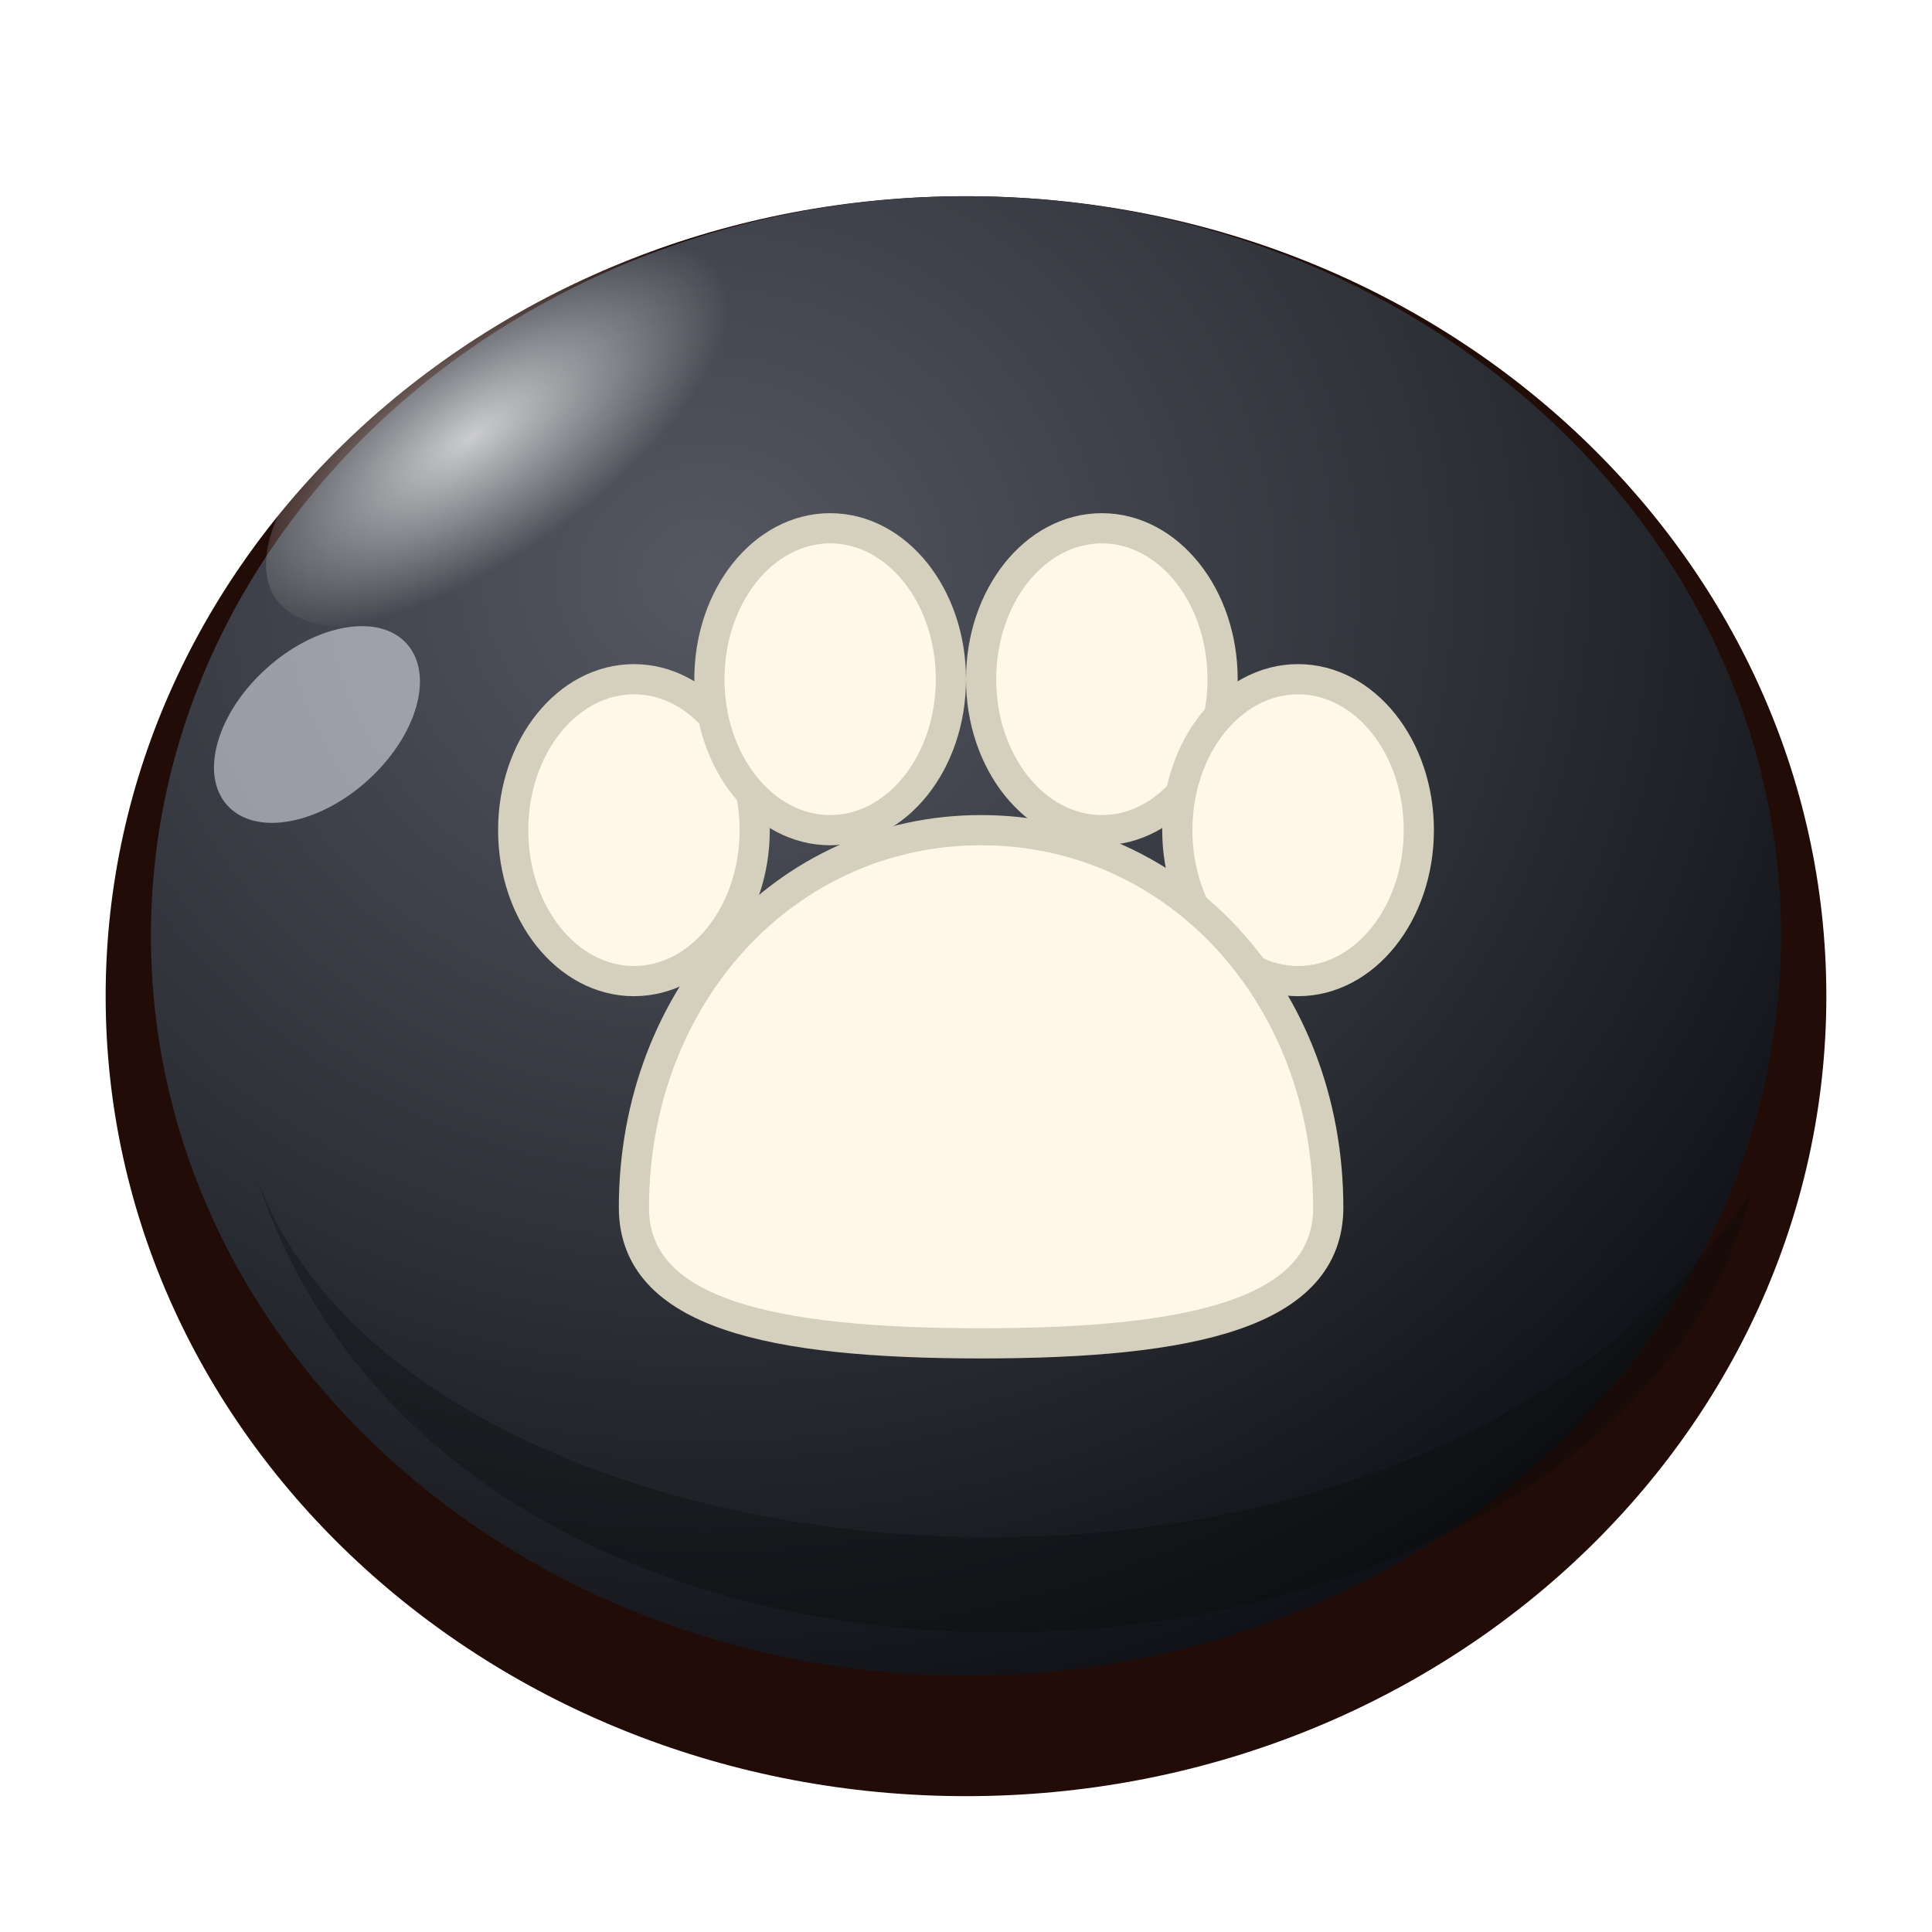
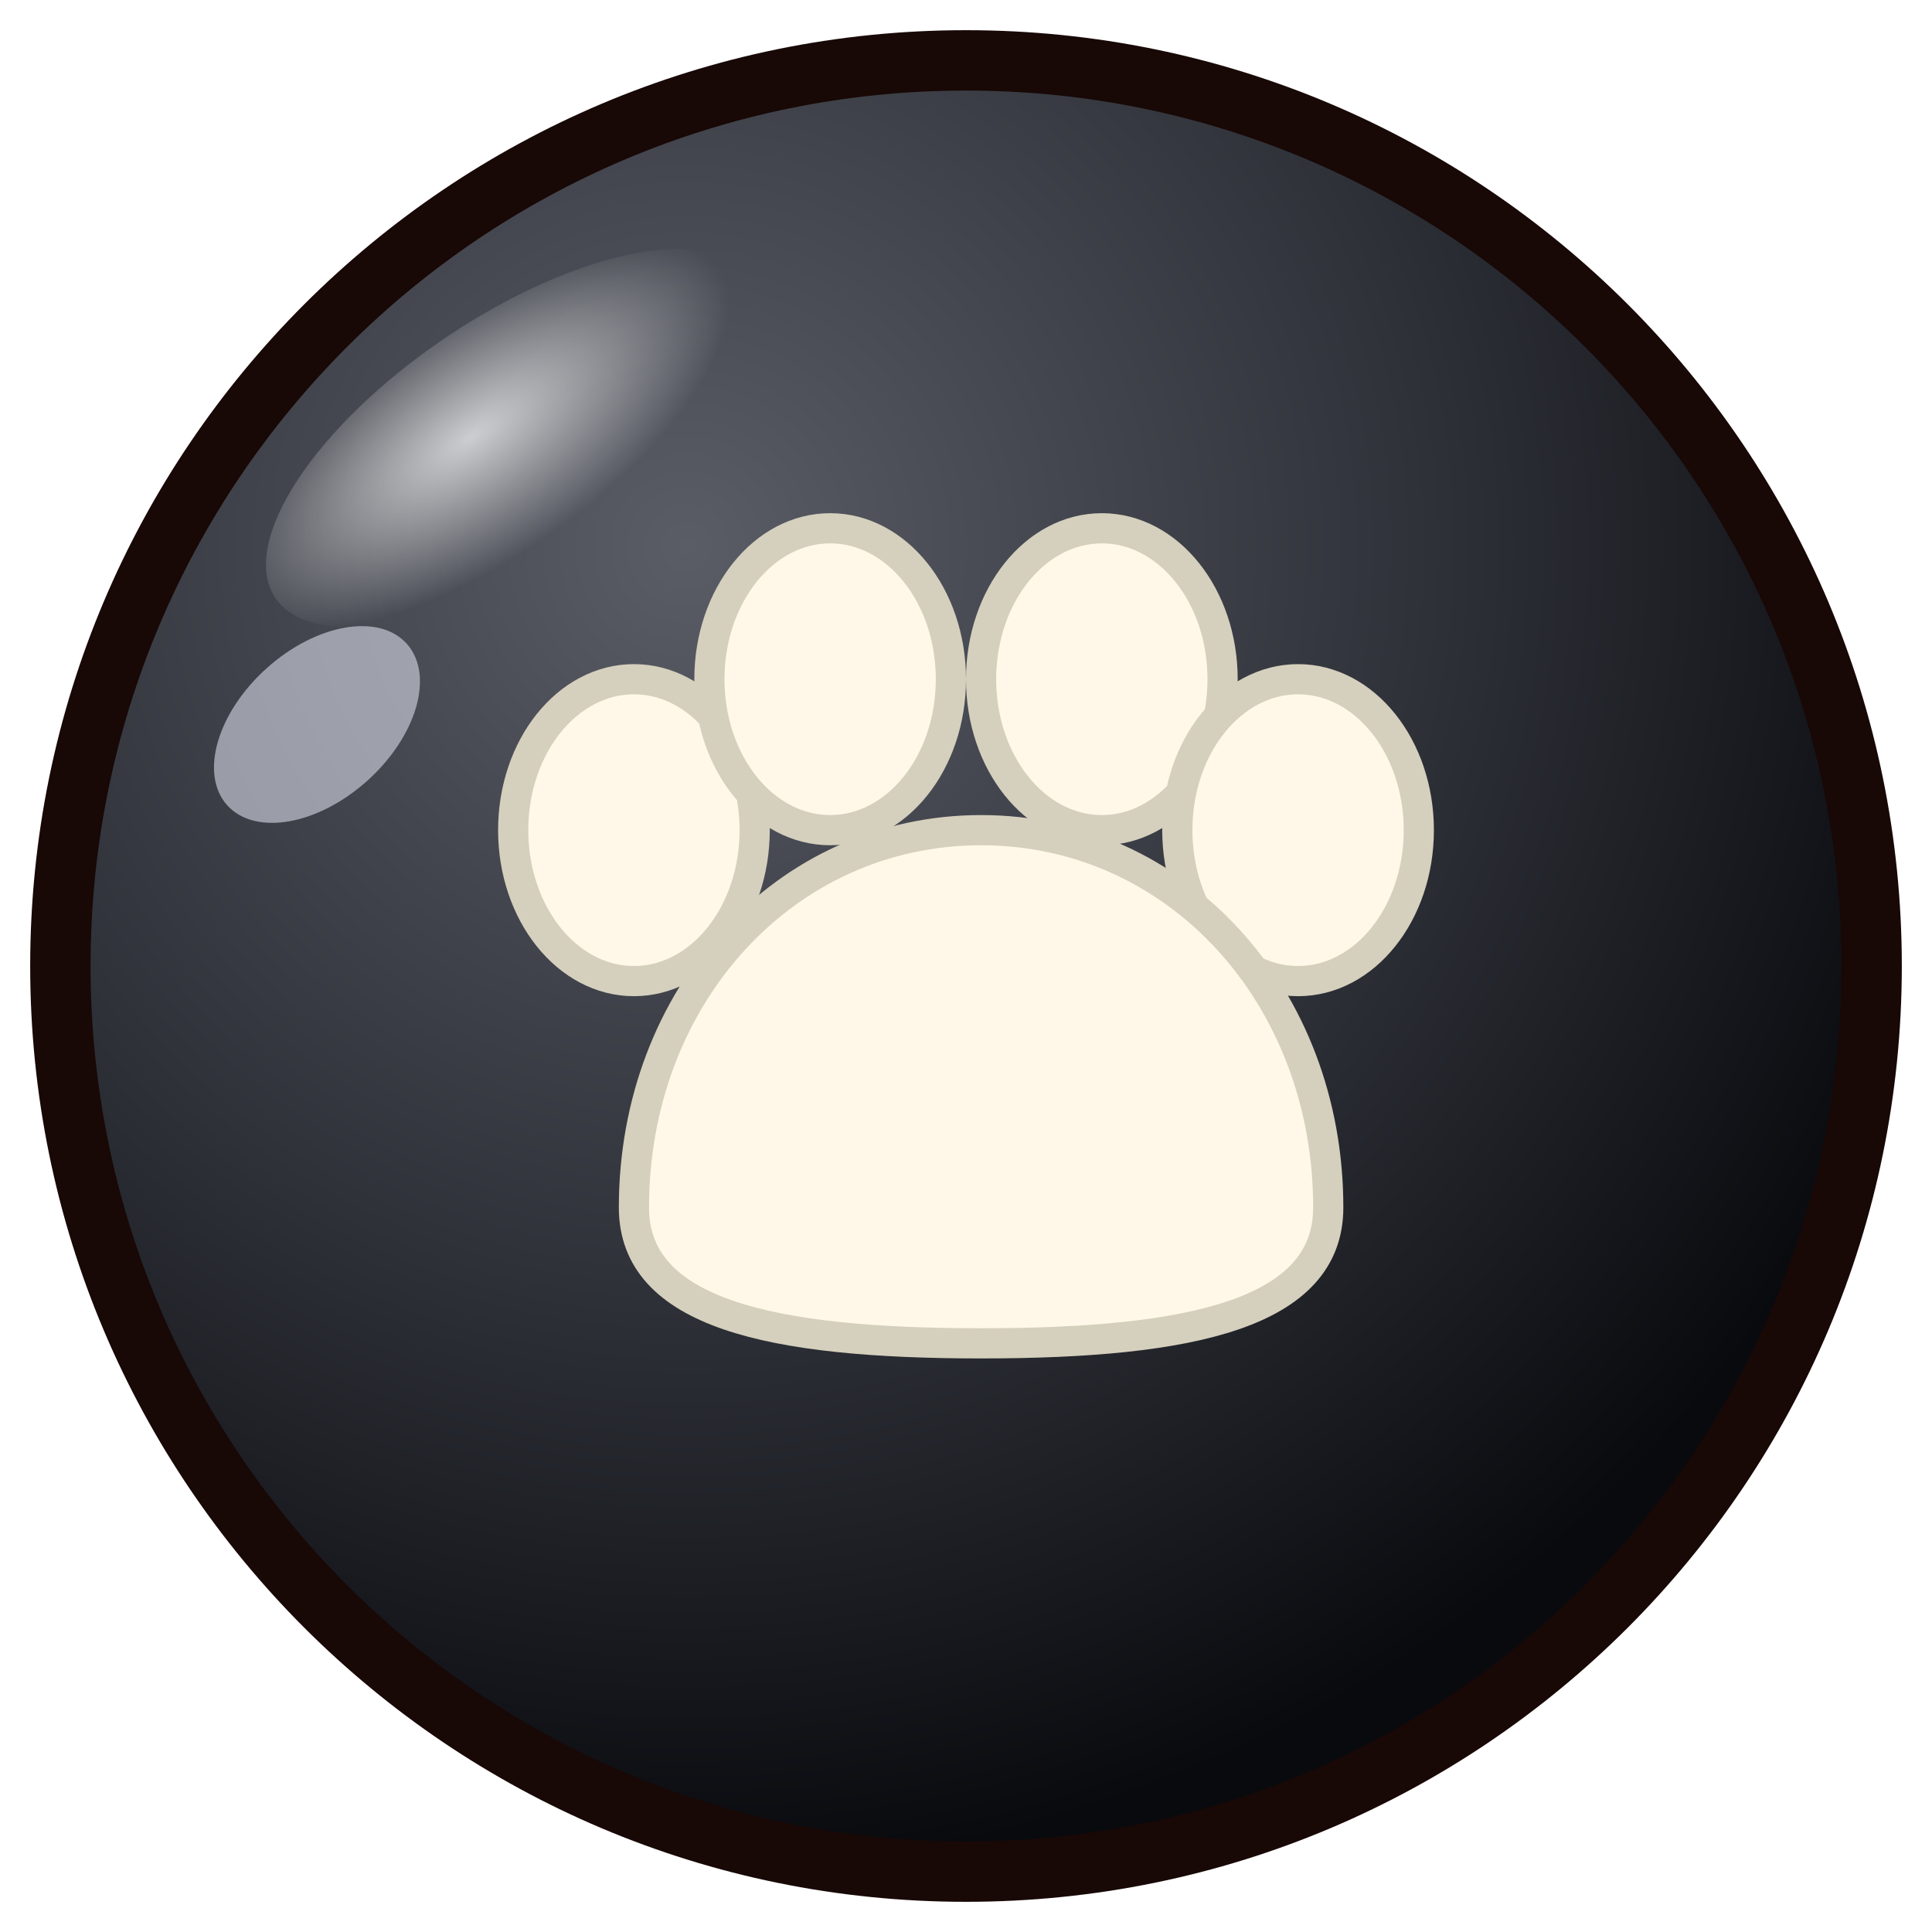
<svg xmlns="http://www.w3.org/2000/svg" viewBox="0 0 128 128">
  <defs>
-     <radialGradient id="body" cx="34%" cy="26%" r="78%">
-       <stop offset="0" stop-color="#555861" />
-       <stop offset="0.58" stop-color="#2f3239" />
-       <stop offset="1" stop-color="#111217" />
+     <radialGradient id="body" cx="34%" cy="26%" r="76%">
+       <stop offset="0" stop-color="#5a5d66" />
+       <stop offset="0.55" stop-color="#2f3239" />
+       <stop offset="1" stop-color="#090a0e" />
    </radialGradient>
    <radialGradient id="shine" cx="44%" cy="40%" r="52%">
      <stop offset="0" stop-color="#ffffff" stop-opacity="0.72" />
      <stop offset="1" stop-color="#ffffff" stop-opacity="0" />
    </radialGradient>
  </defs>
-   <ellipse cx="64" cy="66" rx="57" ry="53" fill="#210c08" />
-   <ellipse cx="64" cy="62" rx="54" ry="49" fill="url(#body)" />
-   <path d="M17 78c10 28 76 35 99 1-9 36-85 42-99-1Z" fill="#07080b" opacity=".32" />
+   <circle cx="64" cy="64" r="62" fill="#180806" />
+   <circle cx="64" cy="64" r="58" fill="url(#body)" />
  <ellipse cx="34" cy="29" rx="19" ry="8" fill="url(#shine)" transform="rotate(-34 34 29)" />
  <ellipse cx="21" cy="48" rx="8" ry="5" fill="#dfe0ee" opacity=".58" transform="rotate(-42 21 48)" />
  <g fill="#fff8e8" stroke="#d5cfbd" stroke-width="2">
    <ellipse cx="42" cy="55" rx="8" ry="10" />
    <ellipse cx="55" cy="45" rx="8" ry="10" />
    <ellipse cx="73" cy="45" rx="8" ry="10" />
    <ellipse cx="86" cy="55" rx="8" ry="10" />
    <path d="M42 80c0-14 10-25 23-25s23 11 23 25c0 7-9 9-23 9s-23-2-23-9Z" />
  </g>
</svg>
